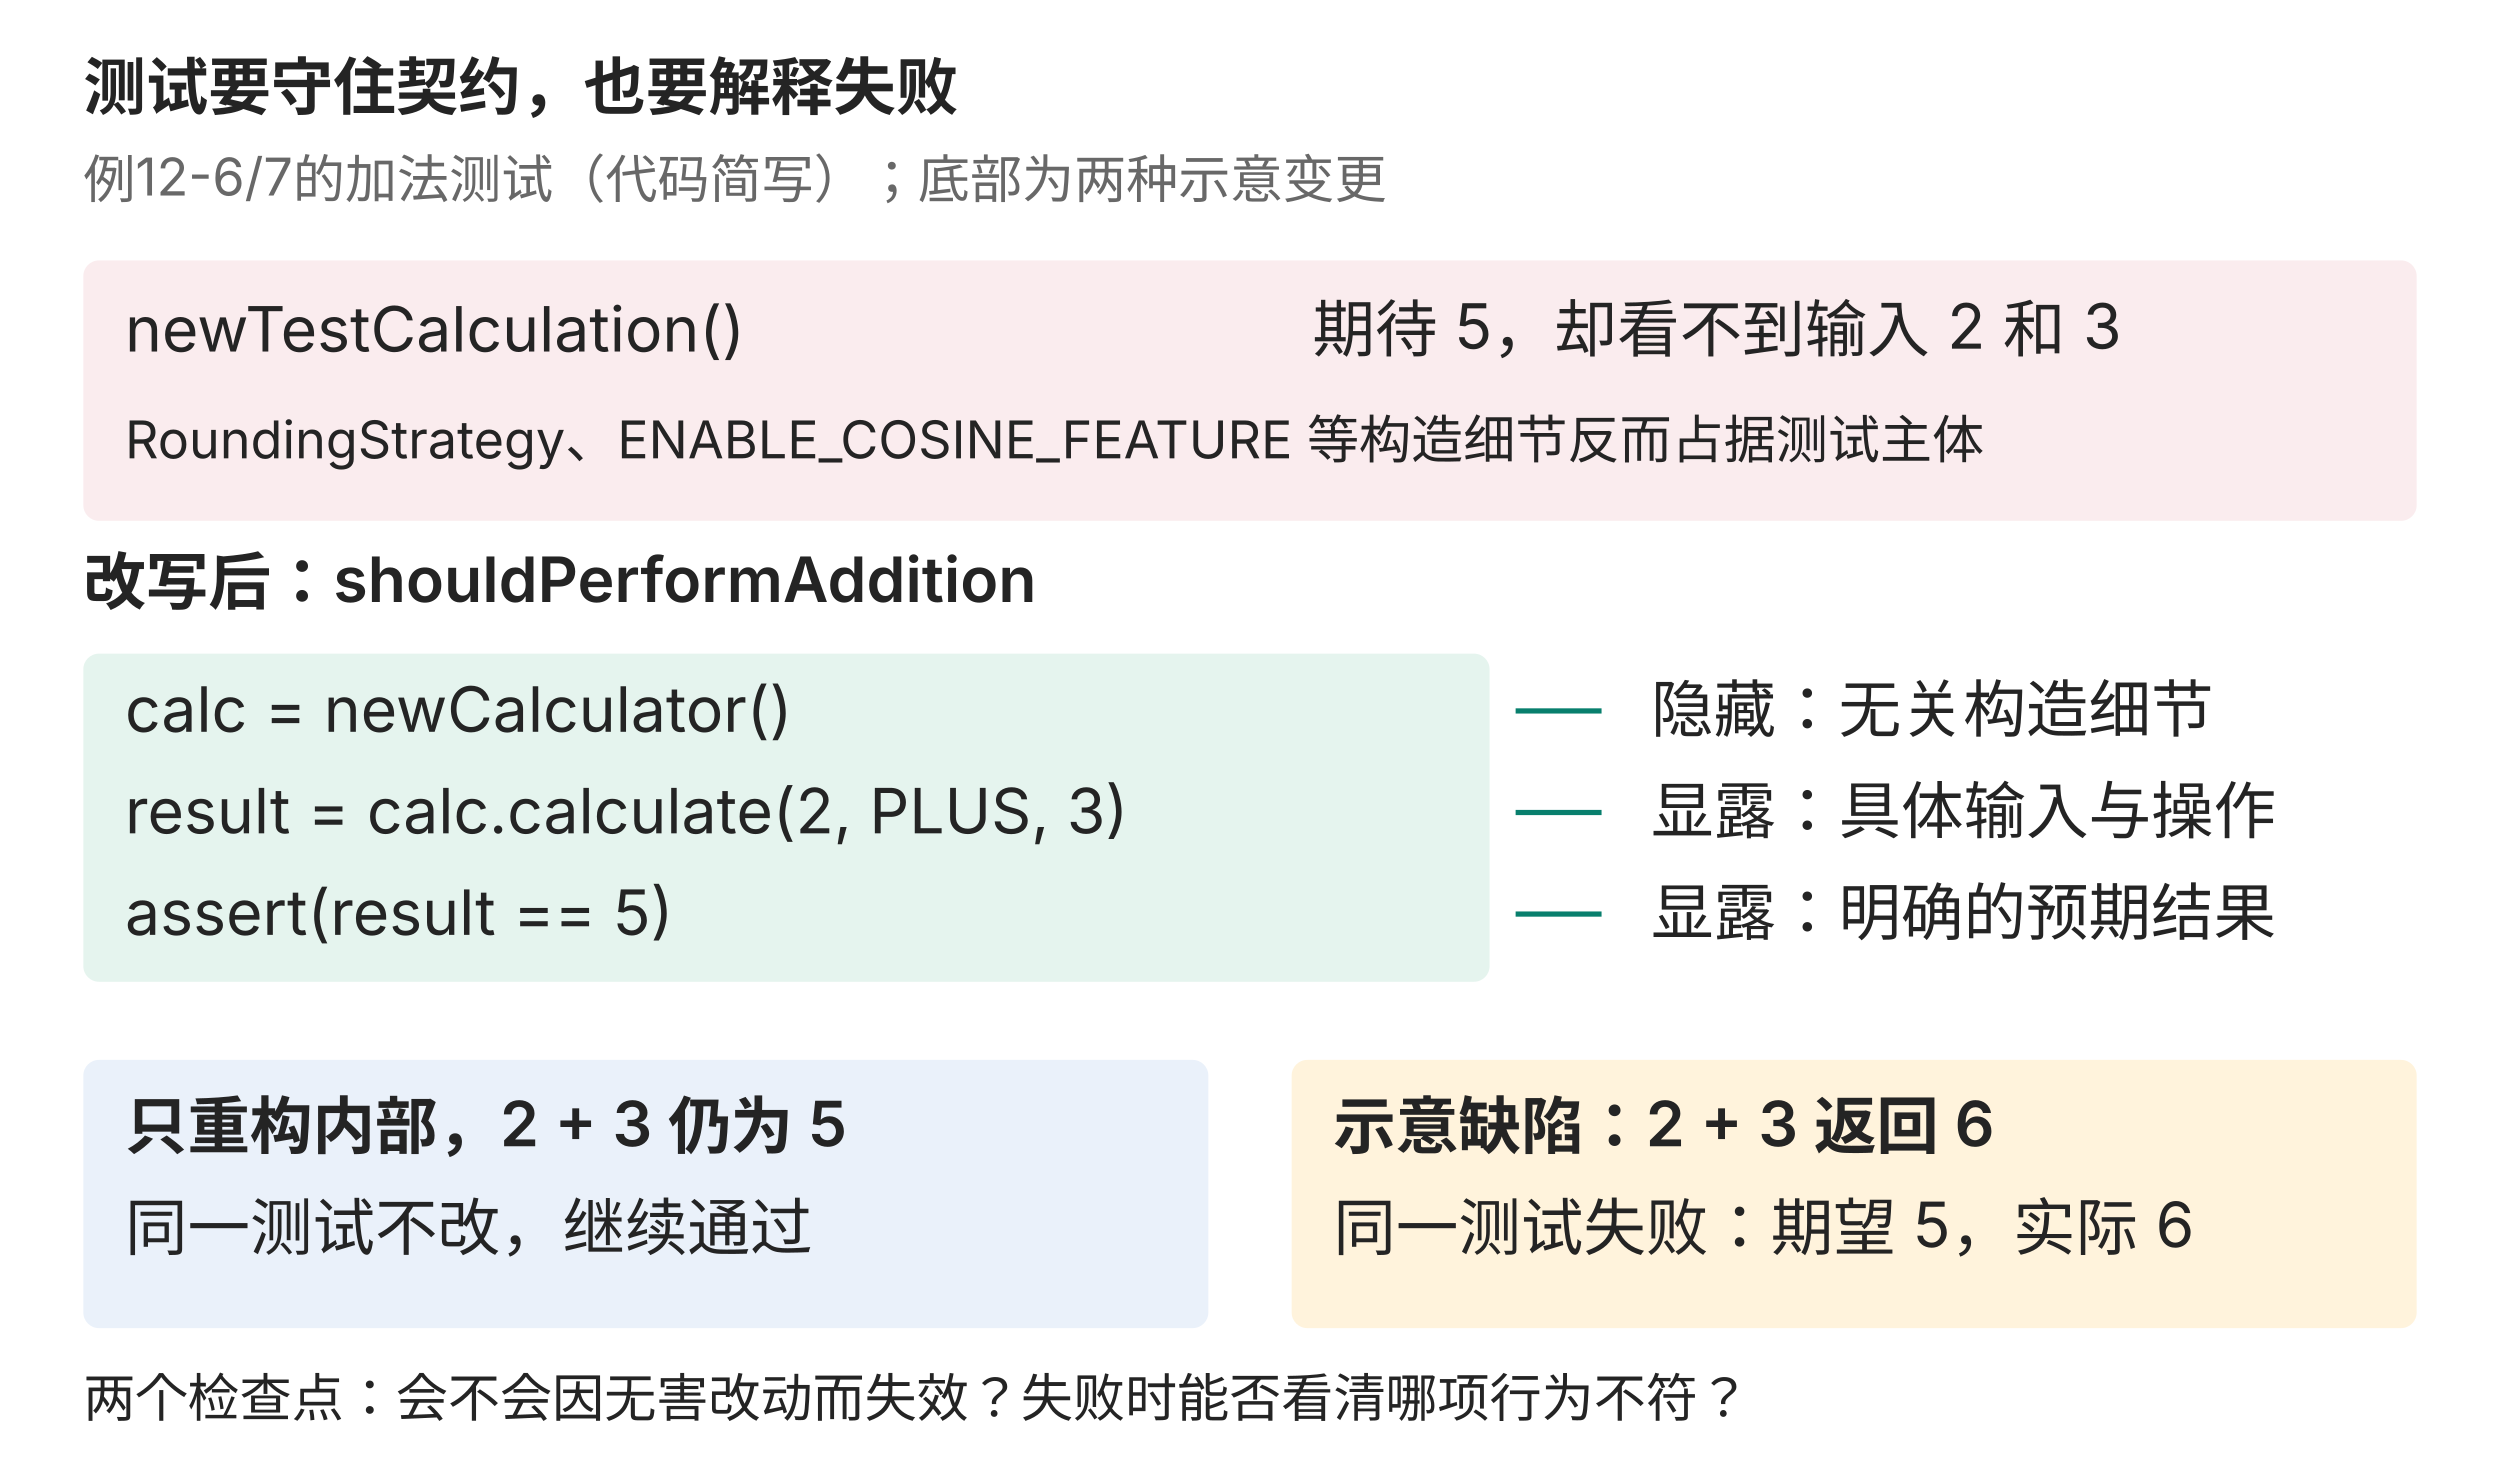
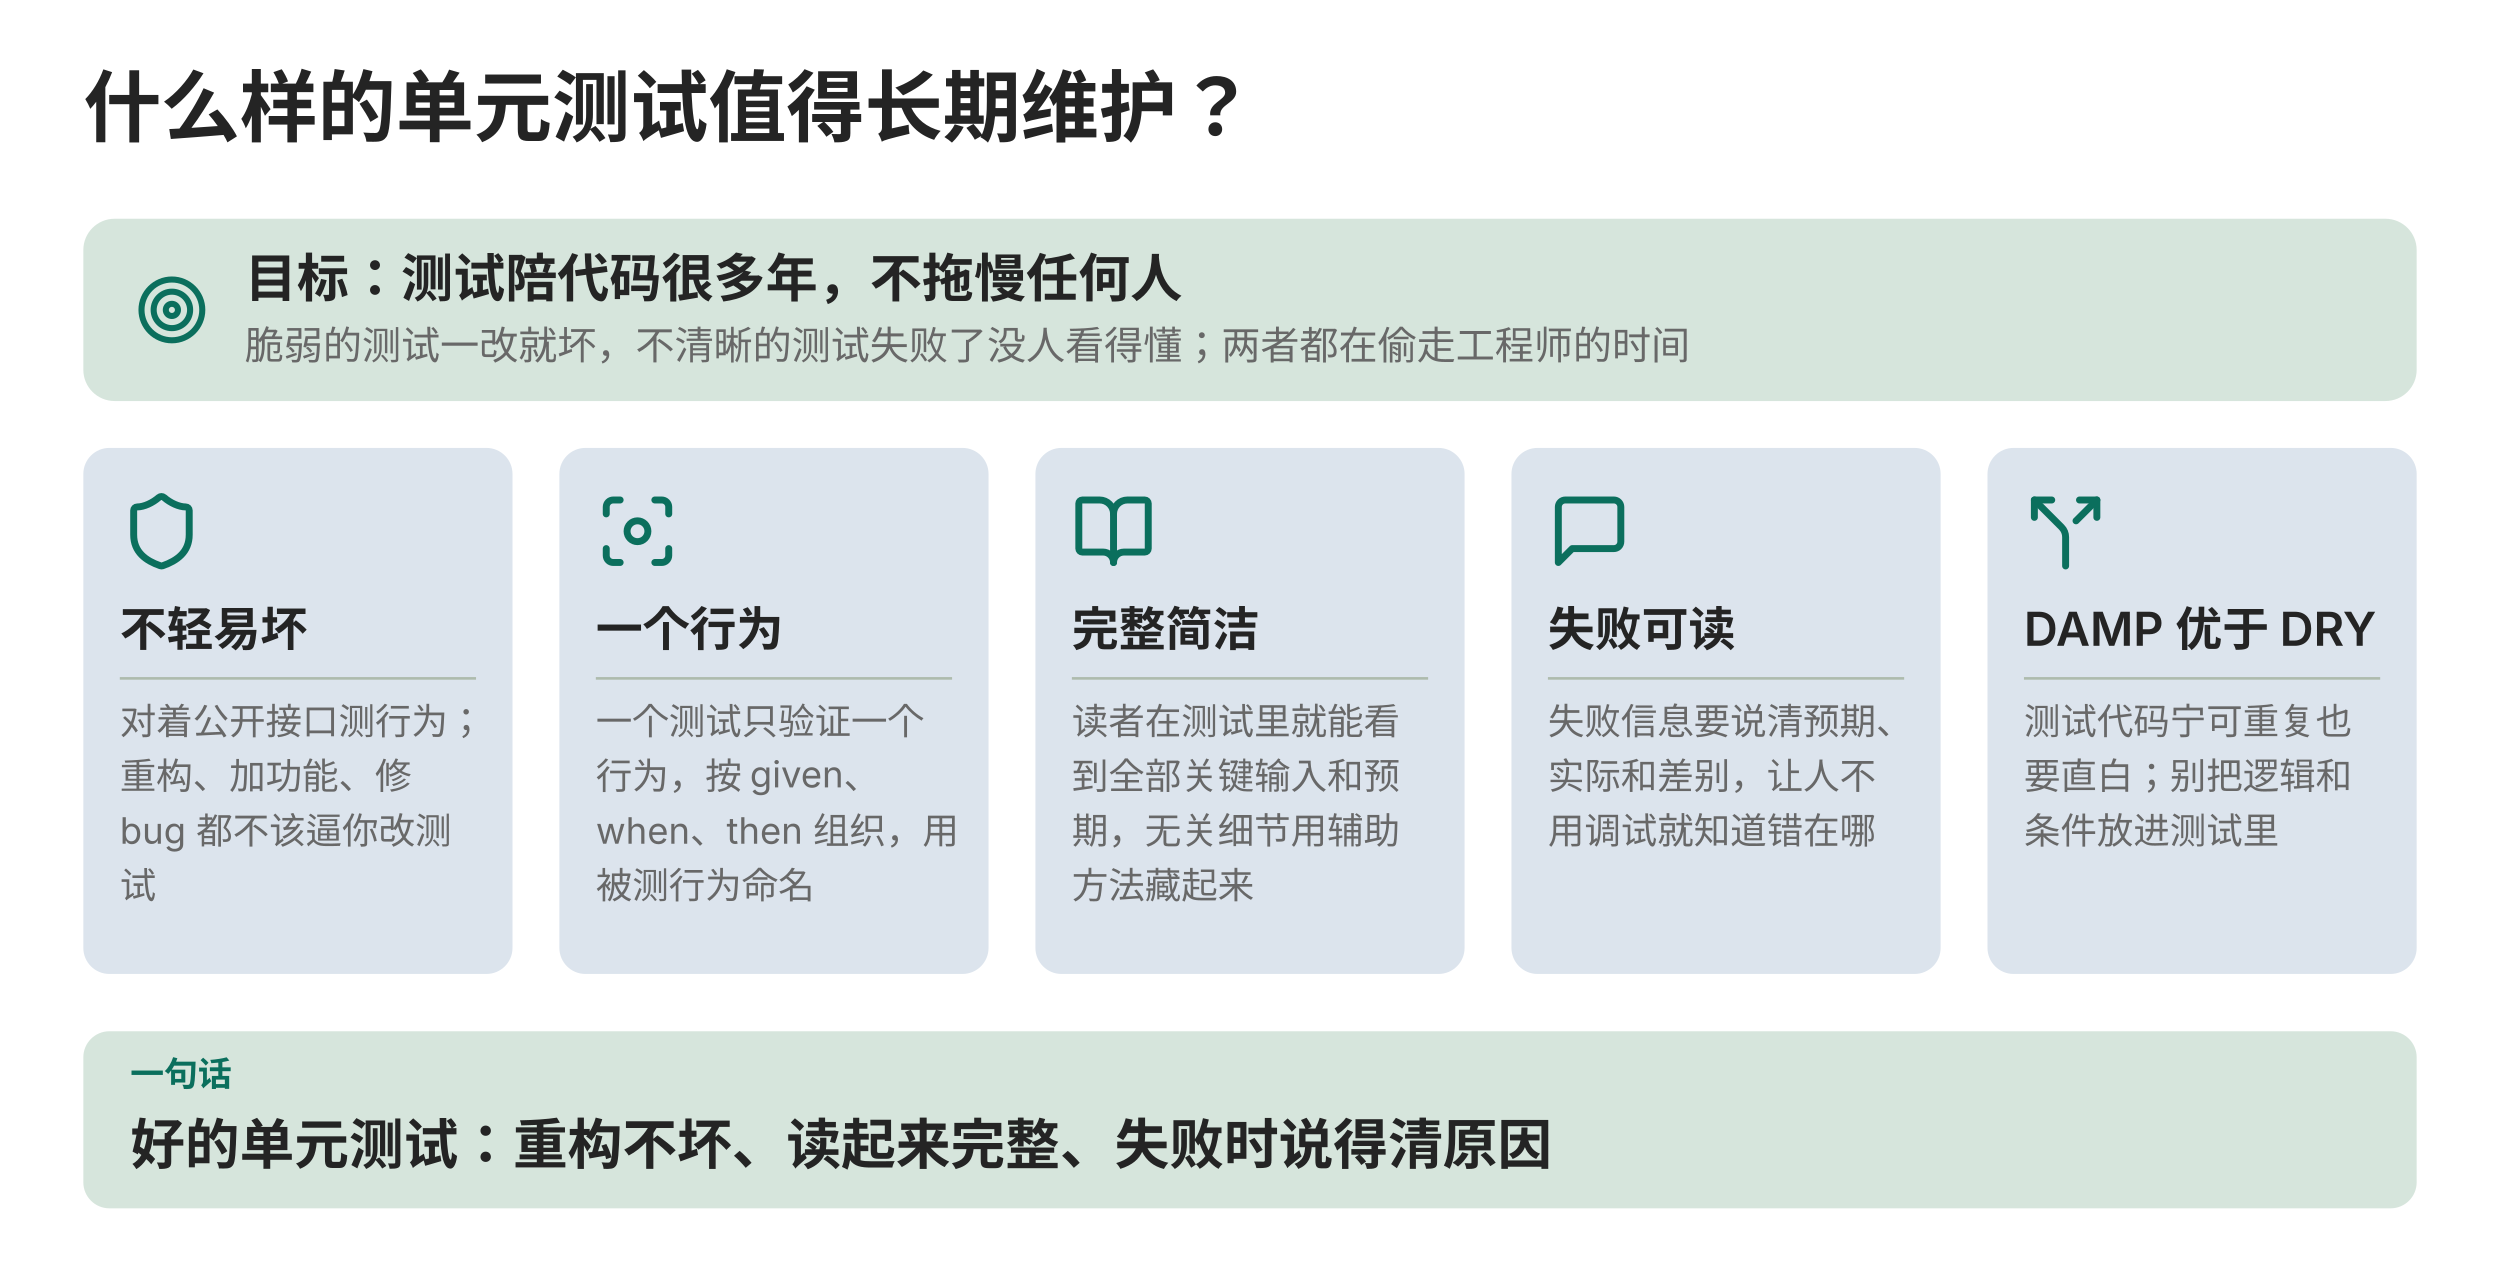
- <svg xmlns="http://www.w3.org/2000/svg" class="chapter-svg cg-ch12" data-layout="desktop" role="img" aria-labelledby="ch12-title ch12-desc" viewBox="0 0 960 560" width="960" height="560">
+ <svg xmlns="http://www.w3.org/2000/svg" width="960" height="492" viewBox="0 0 960 492" class="chapter-svg cg-ch12" data-layout="desktop" role="img" aria-labelledby="ch12-title ch12-desc">
  <style>
- .cg-ch12[data-layout="desktop"] text {font-family:-apple-system,BlinkMacSystemFont,"Segoe UI","PingFang SC","Microsoft YaHei",sans-serif;font-size:24px;font-weight:400;letter-spacing:0}
- .cg-ch12[data-layout="desktop"] .small {font-size:20px}
- .cg-ch12[data-layout="desktop"] .strong {font-weight:600}
- </style>
-   <rect width="960" height="560" fill="var(--diagram-bg,#fff)" />
-   <text x="32" y="42" class="strong" text-anchor="start" fill="var(--diagram-ink,#242424)" data-font-size="24" data-lane="32 896">测试要守住契约，也要解释失败</text>
-   <text x="32" y="76" class="small" text-anchor="start" fill="var(--diagram-muted,#686868)" data-font-size="20" data-lane="32 896">例12-6/7的加法测试（代码简写）；底部为两种示意变更</text>
-   <rect x="32" y="100" width="896" height="100" rx="6" fill="var(--diagram-danger-soft,#faecee)" data-region="true" />
-   <text x="48" y="135" class="" text-anchor="start" fill="var(--diagram-ink,#242424)" data-font-size="24" data-lane="48 420">newTestCalculation()</text>
-   <text x="504" y="135" class="" text-anchor="start" fill="var(--diagram-ink,#242424)" data-font-size="24" data-lane="504 408">期待 5，却看不到输入 2 和 3</text>
-   <text x="48" y="176" class="small" text-anchor="start" fill="var(--diagram-ink,#242424)" data-font-size="20" data-lane="48 864">RoundingStrategy、ENABLE_COSINE_FEATURE 等构造细节反而占据测试主体</text>
-   <text x="32" y="232" class="strong" text-anchor="start" fill="var(--diagram-ink,#242424)" data-font-size="24" data-lane="32 896">改写后：shouldPerformAddition</text>
-   <rect x="32" y="251" width="540" height="126" rx="6" fill="var(--diagram-primary-soft,#e5f4ee)" data-region="true" />
-   <text x="48" y="281" class="" text-anchor="start" fill="var(--diagram-ink,#242424)" data-font-size="24" data-lane="48 508">calc = newCalculator()</text>
-   <text x="48" y="320" class="" text-anchor="start" fill="var(--diagram-ink,#242424)" data-font-size="24" data-lane="48 508">result = calc.calculate(2, PLUS, 3)</text>
-   <text x="48" y="359" class="" text-anchor="start" fill="var(--diagram-ink,#242424)" data-font-size="24" data-lane="48 508">assert(result == 5)</text>
-   <path d="M582 273 L615 273" fill="none" stroke="var(--diagram-primary,#087f6d)" stroke-width="2" data-connector="true" />
-   <text x="634" y="281" class="" text-anchor="start" fill="var(--diagram-ink,#242424)" data-font-size="24" data-lane="634 294">隐藏：无关构造细节</text>
-   <path d="M582 312 L615 312" fill="none" stroke="var(--diagram-primary,#087f6d)" stroke-width="2" data-connector="true" />
-   <text x="634" y="320" class="" text-anchor="start" fill="var(--diagram-ink,#242424)" data-font-size="24" data-lane="634 294">显露：具体输入与操作</text>
-   <path d="M582 351 L615 351" fill="none" stroke="var(--diagram-primary,#087f6d)" stroke-width="2" data-connector="true" />
-   <text x="634" y="359" class="" text-anchor="start" fill="var(--diagram-ink,#242424)" data-font-size="24" data-lane="634 294">显露：明确的预期结果</text>
-   <rect x="32" y="407" width="432" height="103" rx="6" fill="var(--diagram-secondary-soft,#eaf1fa)" data-region="true" />
-   <rect x="496" y="407" width="432" height="103" rx="6" fill="var(--diagram-warm-soft,#fff3dc)" data-region="true" />
-   <text x="48" y="441" class="strong" text-anchor="start" fill="var(--diagram-ink,#242424)" data-font-size="24" data-lane="48 400">只重构内部，2 + 3 仍为 5</text>
-   <text x="48" y="480" class="" text-anchor="start" fill="var(--diagram-ink,#242424)" data-font-size="24" data-lane="48 400">同一测试不改，继续通过</text>
-   <text x="512" y="441" class="strong" text-anchor="start" fill="var(--diagram-ink,#242424)" data-font-size="24" data-lane="512 400">示意缺陷：2 + 3 返回 6</text>
-   <text x="512" y="480" class="" text-anchor="start" fill="var(--diagram-ink,#242424)" data-font-size="24" data-lane="512 400">同一测试失败：期望 5，实际 6</text>
-   <text x="32" y="544" class="small" text-anchor="start" fill="var(--diagram-ink,#242424)" data-font-size="20" data-lane="32 896">两个检查点：会不会因无害改动而失效？失败时能否看清哪项行为不符？</text>
+     .cg-ch12[data-layout="desktop"] text {font-family:-apple-system,BlinkMacSystemFont,'Segoe UI','PingFang SC','Microsoft YaHei',sans-serif;fill:var(--diagram-ink,#242424)}
+     .cg-ch12[data-layout="desktop"] .headline {font-size:30px;font-weight:600}
+     .cg-ch12[data-layout="desktop"] .headline-m {font-size:23px;font-weight:600}
+     .cg-ch12[data-layout="desktop"] .story-headline {font-size:26px;font-weight:600}
+     .cg-ch12[data-layout="desktop"] .story-headline-m {font-size:21px;font-weight:600}
+     .cg-ch12[data-layout="desktop"] .h22 {font-size:22px;font-weight:600}
+     .cg-ch12[data-layout="desktop"] .h20 {font-size:20px;font-weight:600}
+     .cg-ch12[data-layout="desktop"] .h19 {font-size:19px;font-weight:600}
+     .cg-ch12[data-layout="desktop"] .h18 {font-size:18px;font-weight:600}
+     .cg-ch12[data-layout="desktop"] .h16 {font-size:16px;font-weight:600}
+     .cg-ch12[data-layout="desktop"] .t15 {font-size:15px}
+     .cg-ch12[data-layout="desktop"] .t14 {font-size:14px}
+     .cg-ch12[data-layout="desktop"] .c15 {font-size:15px;fill:var(--diagram-muted,#686868)}
+     .cg-ch12[data-layout="desktop"] .c14 {font-size:14px;fill:var(--diagram-muted,#686868)}
+     .cg-ch12[data-layout="desktop"] .c13 {font-size:13px;fill:var(--diagram-muted,#686868)}
+     .cg-ch12[data-layout="desktop"] .tag {font-size:13px;font-weight:600;fill:var(--diagram-primary,#0b6f5d)}
+     .cg-ch12[data-layout="desktop"] .act {font-size:12px;font-weight:600;letter-spacing:1px}
+     .cg-ch12[data-layout="desktop"] .answer {font-size:21px;font-weight:600}
+     .cg-ch12[data-layout="desktop"] .answer-m {font-size:17px;font-weight:600}
+     .cg-ch12[data-layout="desktop"] .emph {font-size:20px;font-weight:600}
+     .cg-ch12[data-layout="desktop"] .emph-m {font-size:18px;font-weight:600}
+   </style>
+   <rect x="0" y="0" width="960" height="492" fill="var(--diagram-bg,#fff)" />
+   <defs>
+     <marker id="ch12-arrow" viewBox="0 0 10 10" refX="9" refY="5" markerWidth="9" markerHeight="9" orient="auto" markerUnits="userSpaceOnUse">
+       <path d="M1 1L9 5L1 9Z" fill="var(--diagram-line,#aebbad)" />
+     </marker>
+   </defs>
+   <text x="32.0" y="52.0" class="headline" text-anchor="start">什么样的单元测试值得长期维护？</text>
+   <rect x="32.0" y="84.0" width="896.0" height="70.0" rx="12" fill="var(--diagram-primary-soft,#d6e5dc)" />
+   <g transform="translate(52.0,105.0) scale(1.167)" fill="none" stroke="var(--diagram-primary,#0b6f5d)" stroke-width="2" stroke-linecap="round" stroke-linejoin="round">
+     <circle cx="12" cy="12" r="10" />
+     <circle cx="12" cy="12" r="6" />
+     <circle cx="12" cy="12" r="2" />
+   </g>
+   <text x="94.0" y="114.0" class="h20" text-anchor="start">目标：测试陪代码很多年，不拖慢任何人</text>
+   <text x="94.0" y="138.0" class="c15" text-anchor="start">脆弱的测试一改就坏，不清晰的测试失败了没人看得懂；两者都在偷走工程师的时间</text>
+   <rect x="32.0" y="172.0" width="164.8" height="202.0" rx="10" fill="var(--diagram-secondary-soft,#dce4ed)" />
+   <rect x="46.0" y="260" width="136.8" height="1" fill="var(--diagram-line,#aebbad)" />
+   <g transform="translate(46.0,188.0) scale(1.333)" fill="none" stroke="var(--diagram-primary,#0b6f5d)" stroke-width="2" stroke-linecap="round" stroke-linejoin="round">
+     <path d="M20 13c0 5-3.5 7.5-7.66 8.95a1 1 0 0 1-.67-.01C7.5 20.5 4 18 4 13V6a1 1 0 0 1 1-1c2 0 4.5-1.2 6.24-2.72a1.17 1.17 0 0 1 1.52 0C14.51 3.81 17 5 19 5a1 1 0 0 1 1 1z" />
+   </g>
+   <text x="46.0" y="248.0" class="h18" text-anchor="start">不轻易坏</text>
+   <text x="46.0" y="282.0" class="c14" text-anchor="start">对着公开接口测行为；</text>
+   <text x="46.0" y="303.0" class="c14" text-anchor="start">重构、加功能、修</text>
+   <text x="46.0" y="324.0" class="c14" text-anchor="start">bug 都不该逼你改测</text>
+   <text x="46.0" y="345.0" class="c14" text-anchor="start">试</text>
+   <rect x="214.8" y="172.0" width="164.8" height="202.0" rx="10" fill="var(--diagram-secondary-soft,#dce4ed)" />
+   <rect x="228.8" y="260" width="136.8" height="1" fill="var(--diagram-line,#aebbad)" />
+   <g transform="translate(228.8,188.0) scale(1.333)" fill="none" stroke="var(--diagram-primary,#0b6f5d)" stroke-width="2" stroke-linecap="round" stroke-linejoin="round">
+     <circle cx="12" cy="12" r="3" />
+     <path d="M3 7V5a2 2 0 0 1 2-2h2" />
+     <path d="M17 3h2a2 2 0 0 1 2 2v2" />
+     <path d="M21 17v2a2 2 0 0 1-2 2h-2" />
+     <path d="M7 21H5a2 2 0 0 1-2-2v-2" />
+   </g>
+   <text x="228.8" y="248.0" class="h18" text-anchor="start">一个行为</text>
+   <text x="228.8" y="282.0" class="c14" text-anchor="start">一个测试只验证一个</text>
+   <text x="228.8" y="303.0" class="c14" text-anchor="start">行为，按 given、</text>
+   <text x="228.8" y="324.0" class="c14" text-anchor="start">when、then 组织，用</text>
+   <text x="228.8" y="345.0" class="c14" text-anchor="start">被测行为命名</text>
+   <rect x="397.6" y="172.0" width="164.8" height="202.0" rx="10" fill="var(--diagram-secondary-soft,#dce4ed)" />
+   <rect x="411.6" y="260" width="136.8" height="1" fill="var(--diagram-line,#aebbad)" />
+   <g transform="translate(411.6,188.0) scale(1.333)" fill="none" stroke="var(--diagram-primary,#0b6f5d)" stroke-width="2" stroke-linecap="round" stroke-linejoin="round">
+     <path d="M12 7v14" />
+     <path d="M3 18a1 1 0 0 1-1-1V4a1 1 0 0 1 1-1h5a4 4 0 0 1 4 4 4 4 0 0 1 4-4h5a1 1 0 0 1 1 1v13a1 1 0 0 1-1 1h-6a3 3 0 0 0-3 3 3 3 0 0 0-3-3z" />
+   </g>
+   <text x="411.6" y="248.0" class="h18" text-anchor="start">完整简洁</text>
+   <text x="411.6" y="282.0" class="c14" text-anchor="start">读者在测试里就能看</text>
+   <text x="411.6" y="303.0" class="c14" text-anchor="start">到全部关键输入和预</text>
+   <text x="411.6" y="324.0" class="c14" text-anchor="start">期，无关细节用辅助</text>
+   <text x="411.6" y="345.0" class="c14" text-anchor="start">方法藏起来</text>
+   <rect x="580.4" y="172.0" width="164.8" height="202.0" rx="10" fill="var(--diagram-secondary-soft,#dce4ed)" />
+   <rect x="594.4" y="260" width="136.8" height="1" fill="var(--diagram-line,#aebbad)" />
+   <g transform="translate(594.4,188.0) scale(1.333)" fill="none" stroke="var(--diagram-primary,#0b6f5d)" stroke-width="2" stroke-linecap="round" stroke-linejoin="round">
+     <path d="M21 15a2 2 0 0 1-2 2H7l-4 4V5a2 2 0 0 1 2-2h14a2 2 0 0 1 2 2z" />
+   </g>
+   <text x="594.4" y="248.0" class="h18" text-anchor="start">失败可读</text>
+   <text x="594.4" y="282.0" class="c14" text-anchor="start">失败信息要说清预期、</text>
+   <text x="594.4" y="303.0" class="c14" text-anchor="start">实际和差别，让人不</text>
+   <text x="594.4" y="324.0" class="c14" text-anchor="start">用调试就知道错在哪</text>
+   <rect x="763.2" y="172.0" width="164.8" height="202.0" rx="10" fill="var(--diagram-secondary-soft,#dce4ed)" />
+   <rect x="777.2" y="260" width="136.8" height="1" fill="var(--diagram-line,#aebbad)" />
+   <g transform="translate(777.2,188.0) scale(1.333)" fill="none" stroke="var(--diagram-primary,#0b6f5d)" stroke-width="2" stroke-linecap="round" stroke-linejoin="round">
+     <path d="M16 3h5v5" />
+     <path d="M8 3H3v5" />
+     <path d="M12 22v-8.3a4 4 0 0 0-1.172-2.872L3 3" />
+     <path d="m15 9 6-6" />
+   </g>
+   <text x="777.2" y="248.0" class="h18" text-anchor="start">DAMP 优于 DRY</text>
+   <text x="777.2" y="282.0" class="c14" text-anchor="start">测试代码宁可重复也</text>
+   <text x="777.2" y="303.0" class="c14" text-anchor="start">要直白；别把逻辑和</text>
+   <text x="777.2" y="324.0" class="c14" text-anchor="start">条件放进测试里</text>
+   <rect x="32.0" y="396.0" width="896.0" height="68.0" rx="10" fill="var(--diagram-primary-soft,#d6e5dc)" />
+   <text x="50.0" y="417.0" class="tag" text-anchor="start">一句话</text>
+   <text x="50.0" y="447.0" class="answer" text-anchor="start">好的单元测试：重构不坏、读起来完整、失败时说得清原因</text>
</svg>
